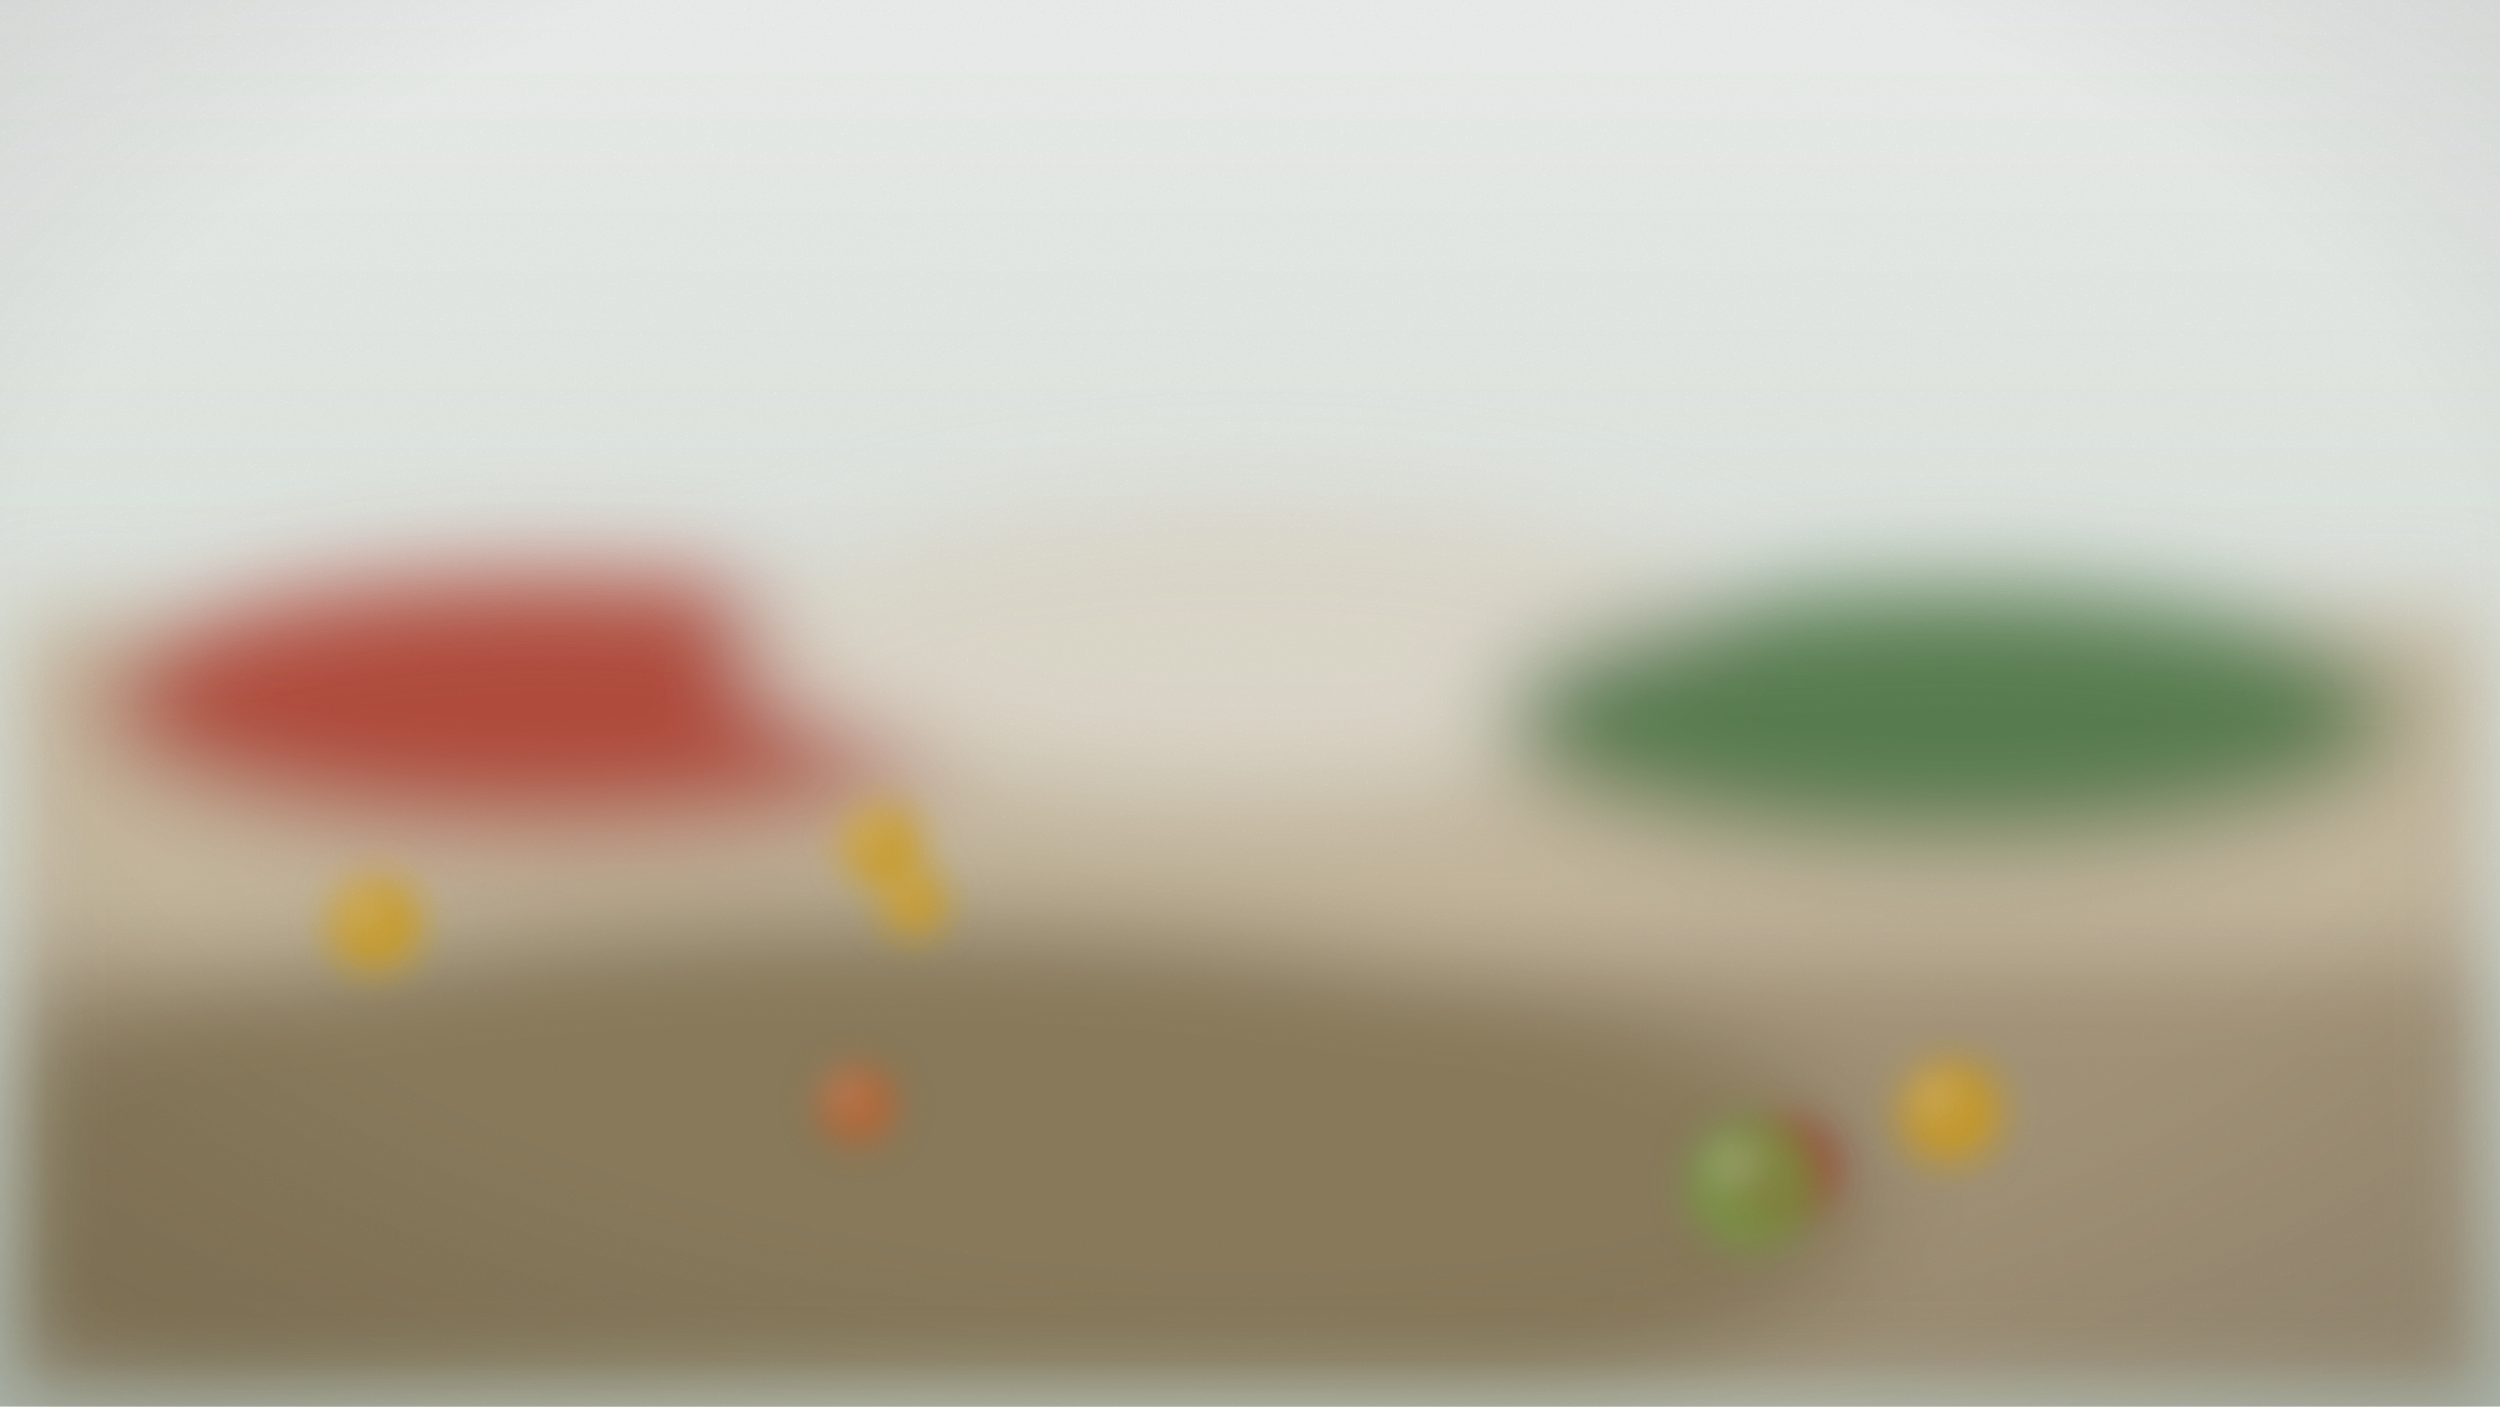
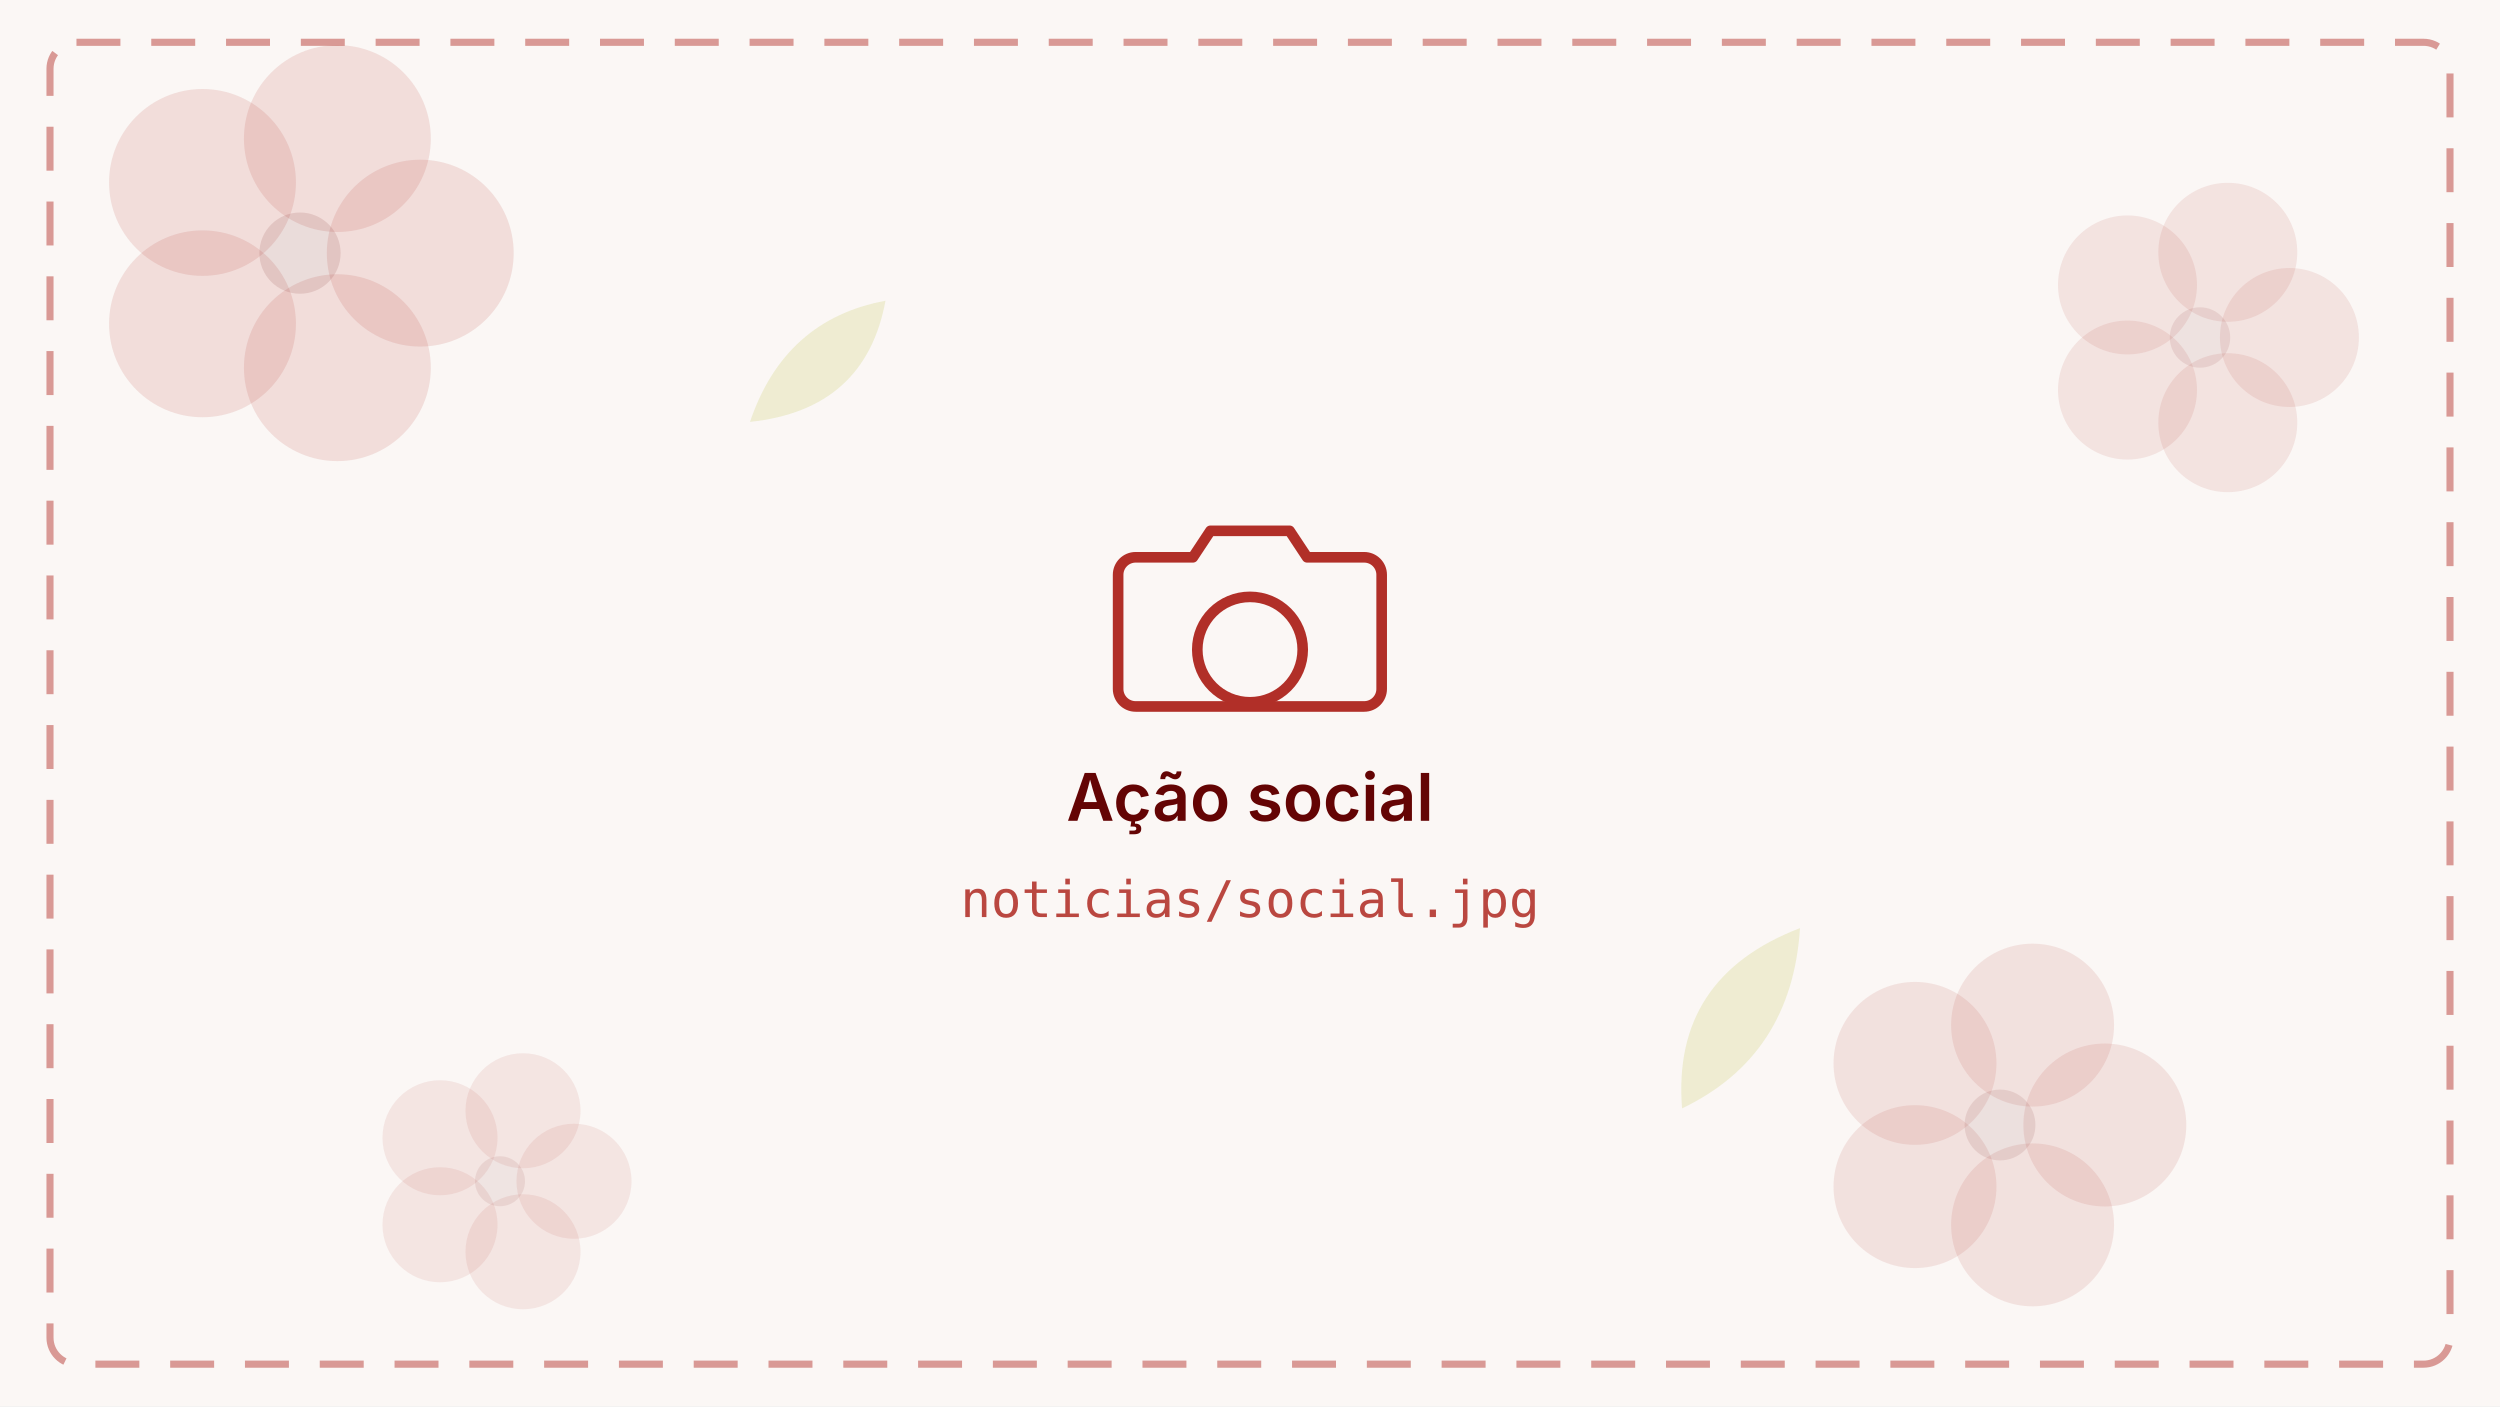
<svg xmlns="http://www.w3.org/2000/svg" viewBox="0 0 1200 675" width="1200" height="675" role="img">
-   <defs>
-     <linearGradient id="ceu" x1="0" y1="0" x2="0" y2="1">
-       <stop offset="0%" stop-color="#F3F6F4" />
-       <stop offset="55%" stop-color="#E2E9E2" />
-       <stop offset="100%" stop-color="#CBD8CC" />
-     </linearGradient>
-     <radialGradient id="vinheta" cx="50%" cy="42%" r="78%">
-       <stop offset="62%" stop-color="#000" stop-opacity="0" />
-       <stop offset="100%" stop-color="#000" stop-opacity="0.13" />
-     </radialGradient>
-     <filter id="desfoque" x="-25%" y="-25%" width="150%" height="150%">
-       <feGaussianBlur stdDeviation="23" />
-     </filter>
-     <filter id="medio" x="-30%" y="-30%" width="160%" height="160%">
-       <feGaussianBlur stdDeviation="8.8" />
-     </filter>
-     <filter id="suave" x="-40%" y="-40%" width="180%" height="180%">
-       <feGaussianBlur stdDeviation="8.2" />
-     </filter>
-     <filter id="grao">
-       <feTurbulence type="fractalNoise" baseFrequency="0.9" numOctaves="2" stitchTiles="stitch" />
-       <feColorMatrix type="matrix" values="0 0 0 0 0  0 0 0 0 0  0 0 0 0 0  0.7 0.7 0.7 0 0" />
-     </filter>
-   </defs>
-   <rect width="1200" height="675" fill="url(#ceu)" />
-   <g filter="url(#desfoque)">
-     <rect x="-120" y="297" width="1440" height="472.5" fill="#CDBFA5" opacity="1" />
-     <ellipse cx="264" cy="337.5" rx="216" ry="60.8" fill="#B8503F" opacity="1" />
-     <ellipse cx="600" cy="310.5" rx="240" ry="67.5" fill="#E5E0D2" opacity="1" />
-     <ellipse cx="936" cy="344.3" rx="216" ry="60.8" fill="#5C8253" opacity="1" />
-     <rect x="-120" y="459" width="1440" height="303.8" fill="#A9997D" opacity="1" />
-     <ellipse cx="420" cy="573.8" rx="480" ry="135" fill="#8F805F" opacity="1" />
+   <rect width="1200" height="675" fill="#FBF7F5" />
+   <g>
+     <g transform="translate(144 121.5) scale(3.9)">
+       <circle cx="14.8" cy="0" r="11.5" fill="#B43C34" opacity="0.14" />
+       <circle cx="4.6" cy="14.1" r="11.5" fill="#B43C34" opacity="0.14" />
+       <circle cx="-12" cy="8.7" r="11.5" fill="#B43C34" opacity="0.14" />
+       <circle cx="-12" cy="-8.7" r="11.5" fill="#B43C34" opacity="0.14" />
+       <circle cx="4.6" cy="-14.1" r="11.5" fill="#B43C34" opacity="0.14" />
+       <circle r="5" fill="#640404" opacity="0.112" />
+     </g>
+     <g transform="translate(1056 162) scale(2.9)">
+       <circle cx="14.8" cy="0" r="11.5" fill="#B43C34" opacity="0.11" />
+       <circle cx="4.6" cy="14.1" r="11.5" fill="#B43C34" opacity="0.11" />
+       <circle cx="-12" cy="8.7" r="11.5" fill="#B43C34" opacity="0.11" />
+       <circle cx="-12" cy="-8.7" r="11.5" fill="#B43C34" opacity="0.11" />
+       <circle cx="4.6" cy="-14.1" r="11.5" fill="#B43C34" opacity="0.11" />
+       <circle r="5" fill="#640404" opacity="0.088" />
+     </g>
+     <g transform="translate(240 567) scale(2.4)">
+       <circle cx="14.8" cy="0" r="11.5" fill="#B43C34" opacity="0.1" />
+       <circle cx="4.6" cy="14.1" r="11.5" fill="#B43C34" opacity="0.1" />
+       <circle cx="-12" cy="8.7" r="11.5" fill="#B43C34" opacity="0.1" />
+       <circle cx="-12" cy="-8.7" r="11.5" fill="#B43C34" opacity="0.1" />
+       <circle cx="4.6" cy="-14.1" r="11.5" fill="#B43C34" opacity="0.1" />
+       <circle r="5" fill="#640404" opacity="0.08" />
+     </g>
+     <g transform="translate(960 540) scale(3.4)">
+       <circle cx="14.8" cy="0" r="11.5" fill="#B43C34" opacity="0.12" />
+       <circle cx="4.6" cy="14.1" r="11.5" fill="#B43C34" opacity="0.12" />
+       <circle cx="-12" cy="8.7" r="11.5" fill="#B43C34" opacity="0.12" />
+       <circle cx="-12" cy="-8.7" r="11.5" fill="#B43C34" opacity="0.12" />
+       <circle cx="4.6" cy="-14.1" r="11.5" fill="#B43C34" opacity="0.12" />
+       <circle r="5" fill="#640404" opacity="0.096" />
+     </g>
+     <path transform="translate(360 202.5) rotate(-20) scale(2.7)" d="M0 0q12-15 30-12q-10 17-30 12Z" fill="#A9B416" opacity="0.16" />
+     <path transform="translate(864 445.5) rotate(145) scale(3.2)" d="M0 0q12-15 30-12q-10 17-30 12Z" fill="#A9B416" opacity="0.16" />
  </g>
-   <g filter="url(#suave)">
-     <circle cx="438.6" cy="433.3" r="16.3" fill="#D6A21E" opacity="0.8" />
-     <circle cx="433.7" cy="428.4" r="5.7" fill="#FFFFFF" opacity="0.22" />
-     <circle cx="855.6" cy="562.5" r="26.4" fill="#A62531" opacity="0.8" />
-     <circle cx="847.7" cy="554.5" r="9.2" fill="#FFFFFF" opacity="0.22" />
-     <circle cx="423.1" cy="405.9" r="19.4" fill="#D6A21E" opacity="0.8" />
-     <circle cx="417.2" cy="400" r="6.8" fill="#FFFFFF" opacity="0.22" />
-     <circle cx="411.5" cy="530.3" r="19" fill="#C4682F" opacity="0.8" />
-     <circle cx="405.8" cy="524.6" r="6.6" fill="#FFFFFF" opacity="0.22" />
-     <circle cx="841.1" cy="568.3" r="31.6" fill="#7E9C43" opacity="0.8" />
-     <circle cx="831.7" cy="558.8" r="11" fill="#FFFFFF" opacity="0.22" />
-     <circle cx="936.2" cy="533.7" r="24.9" fill="#D6A21E" opacity="0.8" />
-     <circle cx="928.7" cy="526.2" r="8.7" fill="#FFFFFF" opacity="0.22" />
-     <circle cx="180" cy="443.4" r="22.9" fill="#D6A21E" opacity="0.8" />
-     <circle cx="173.2" cy="436.5" r="8" fill="#FFFFFF" opacity="0.22" />
+   <rect x="24" y="20.3" width="1152" height="634.5" rx="12.7" fill="none" stroke="#A40C04" stroke-width="3.4" stroke-dasharray="21.1 14.8" opacity="0.4" />
+   <g transform="translate(600 297)" fill="none" stroke="#A40C04" stroke-width="5.1" stroke-linejoin="round" stroke-linecap="round" opacity="0.85">
+     <path d="M-54.8 -29.5h27.4l8.4 -12.7h38l8.4 12.7h27.4a8.4 8.4 0 0 1 8.4 8.4v54.8a8.4 8.4 0 0 1 -8.4 8.4h-109.7a8.4 8.4 0 0 1 -8.4 -8.4v-54.8a8.4 8.4 0 0 1 8.4 -8.4Z" />
+     <circle cx="0" cy="14.8" r="25.3" />
  </g>
-   <rect width="1200" height="675" fill="url(#vinheta)" />
-   <rect width="1200" height="675" filter="url(#grao)" opacity="0.055" />
+   <text x="600" y="394" text-anchor="middle" font-family="Inter, system-ui, sans-serif" font-size="31.6" font-weight="600" fill="#640404">Ação social</text>
+   <text x="600" y="440.2" text-anchor="middle" font-family="ui-monospace, SFMono-Regular, Menlo, monospace" font-size="24.3" fill="#A40C04" opacity="0.75">noticias/social.jpg</text>
</svg>
